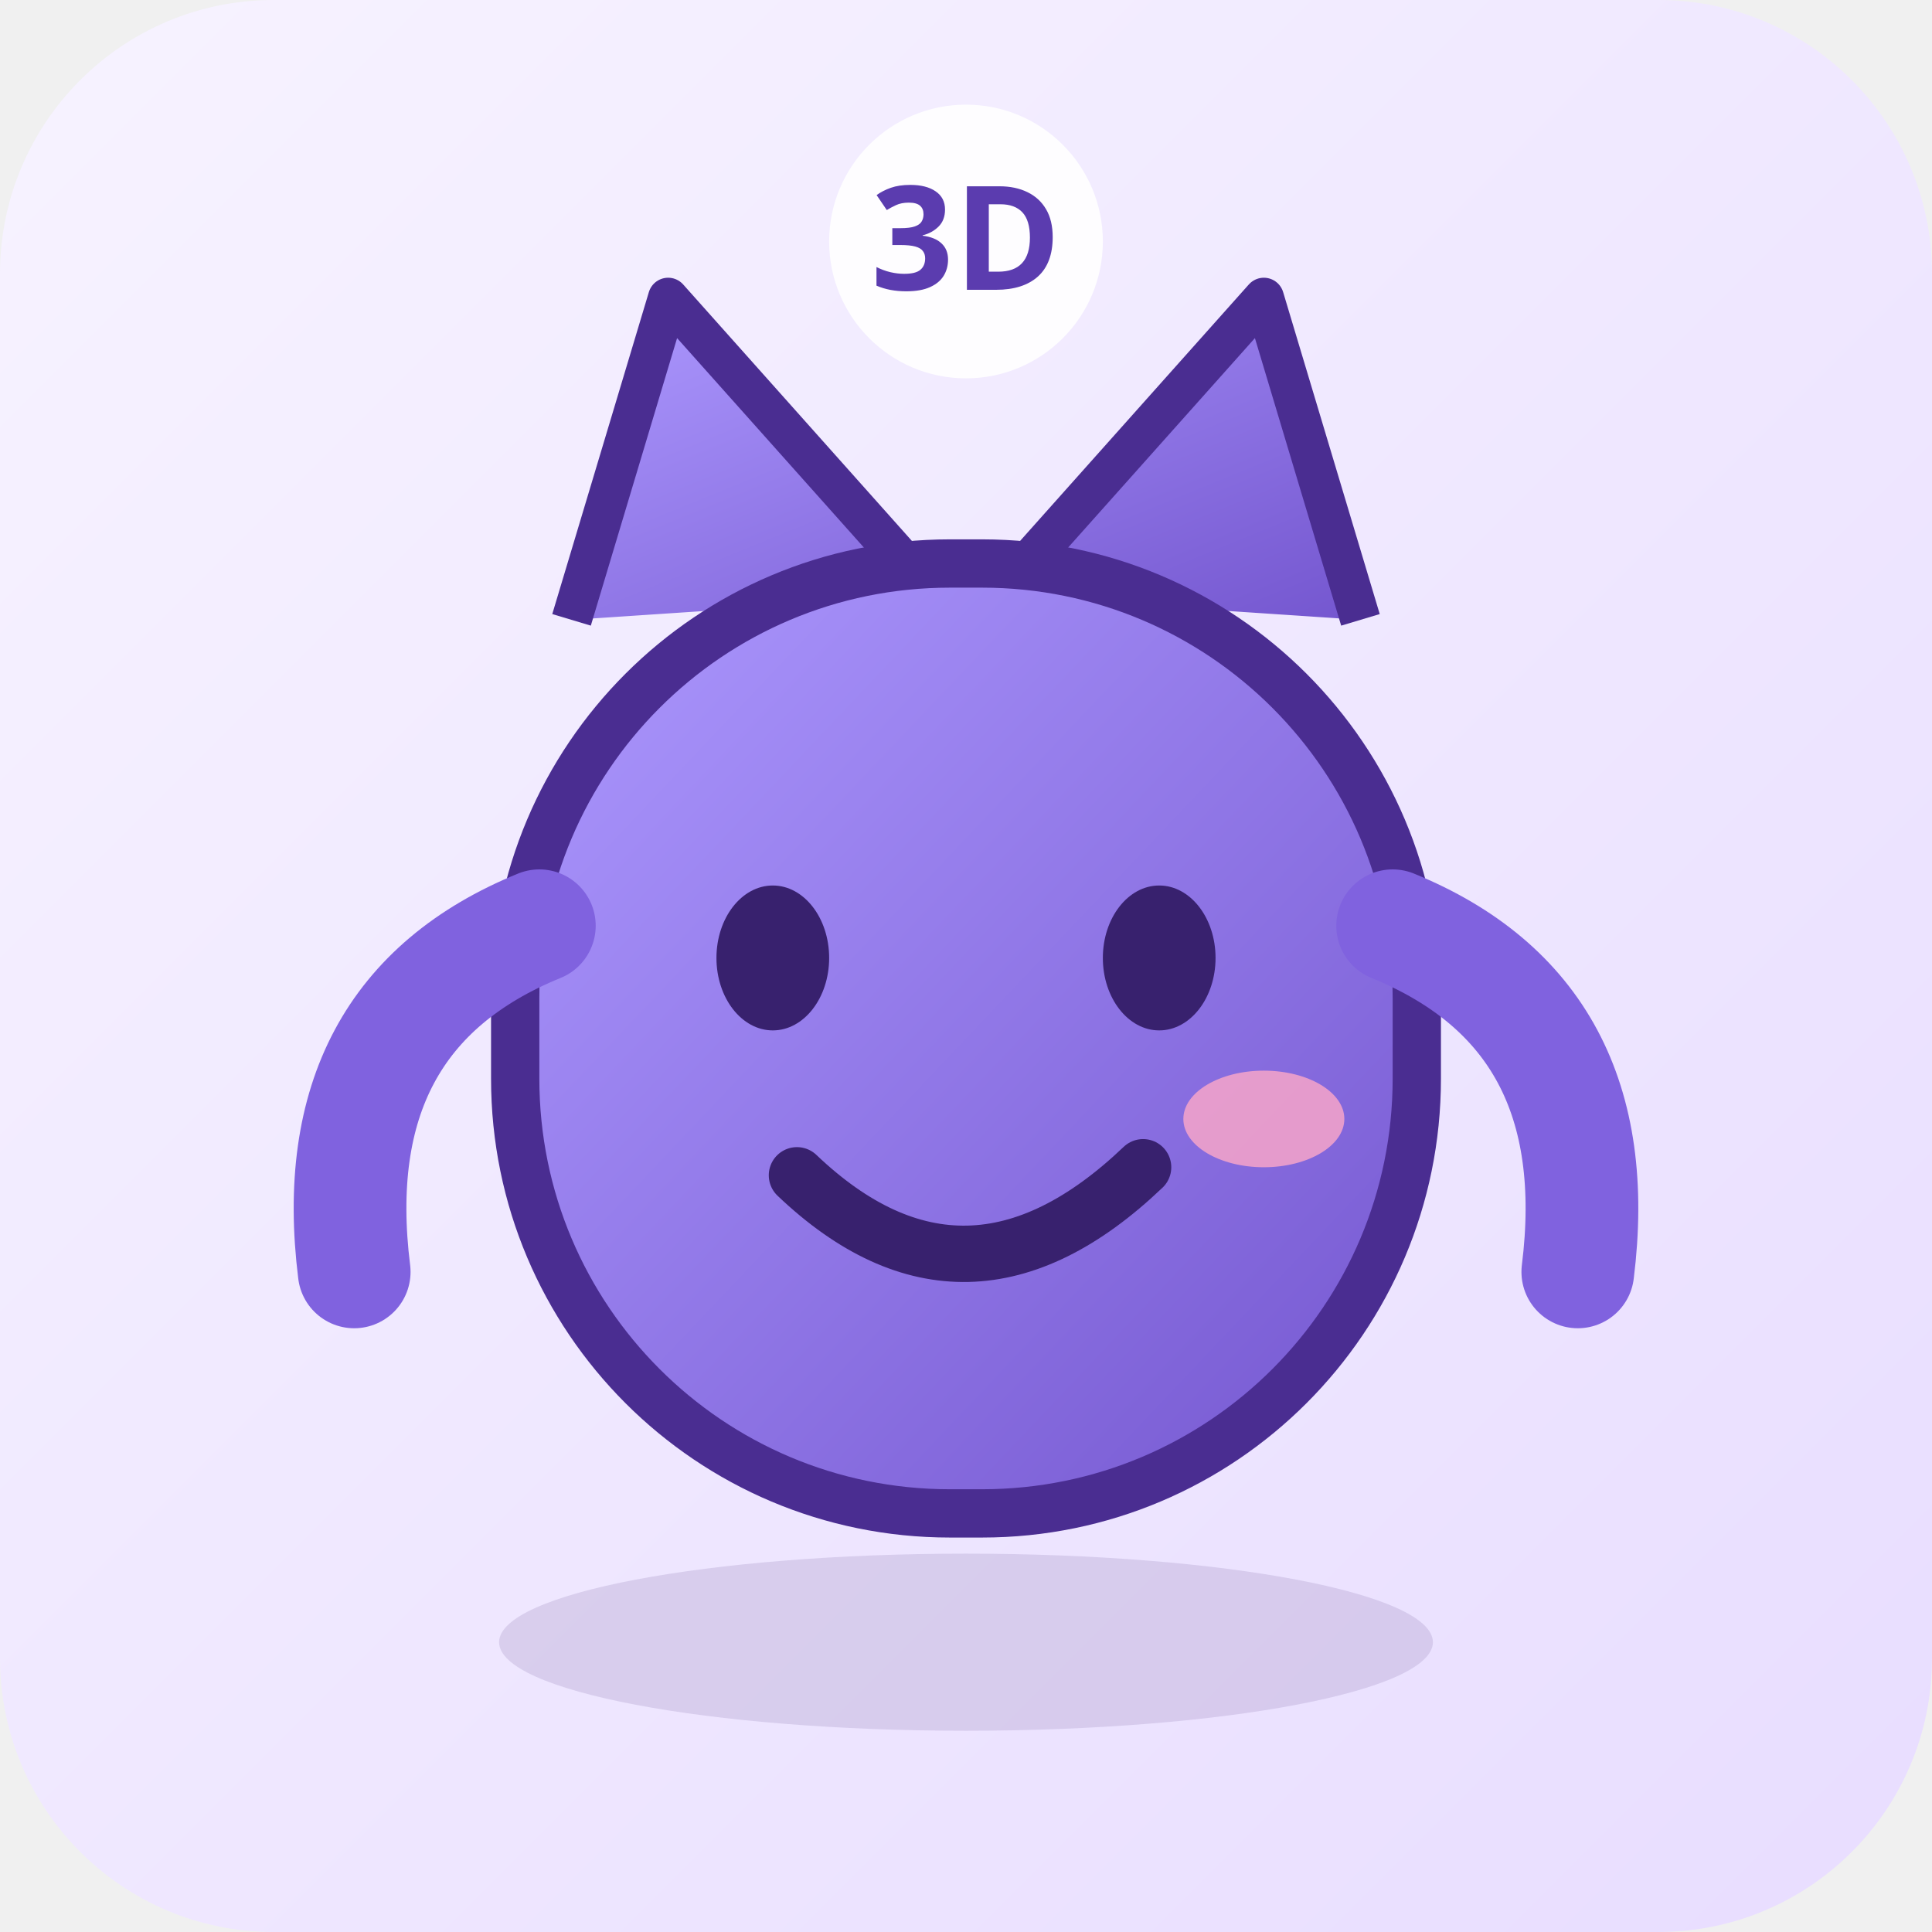
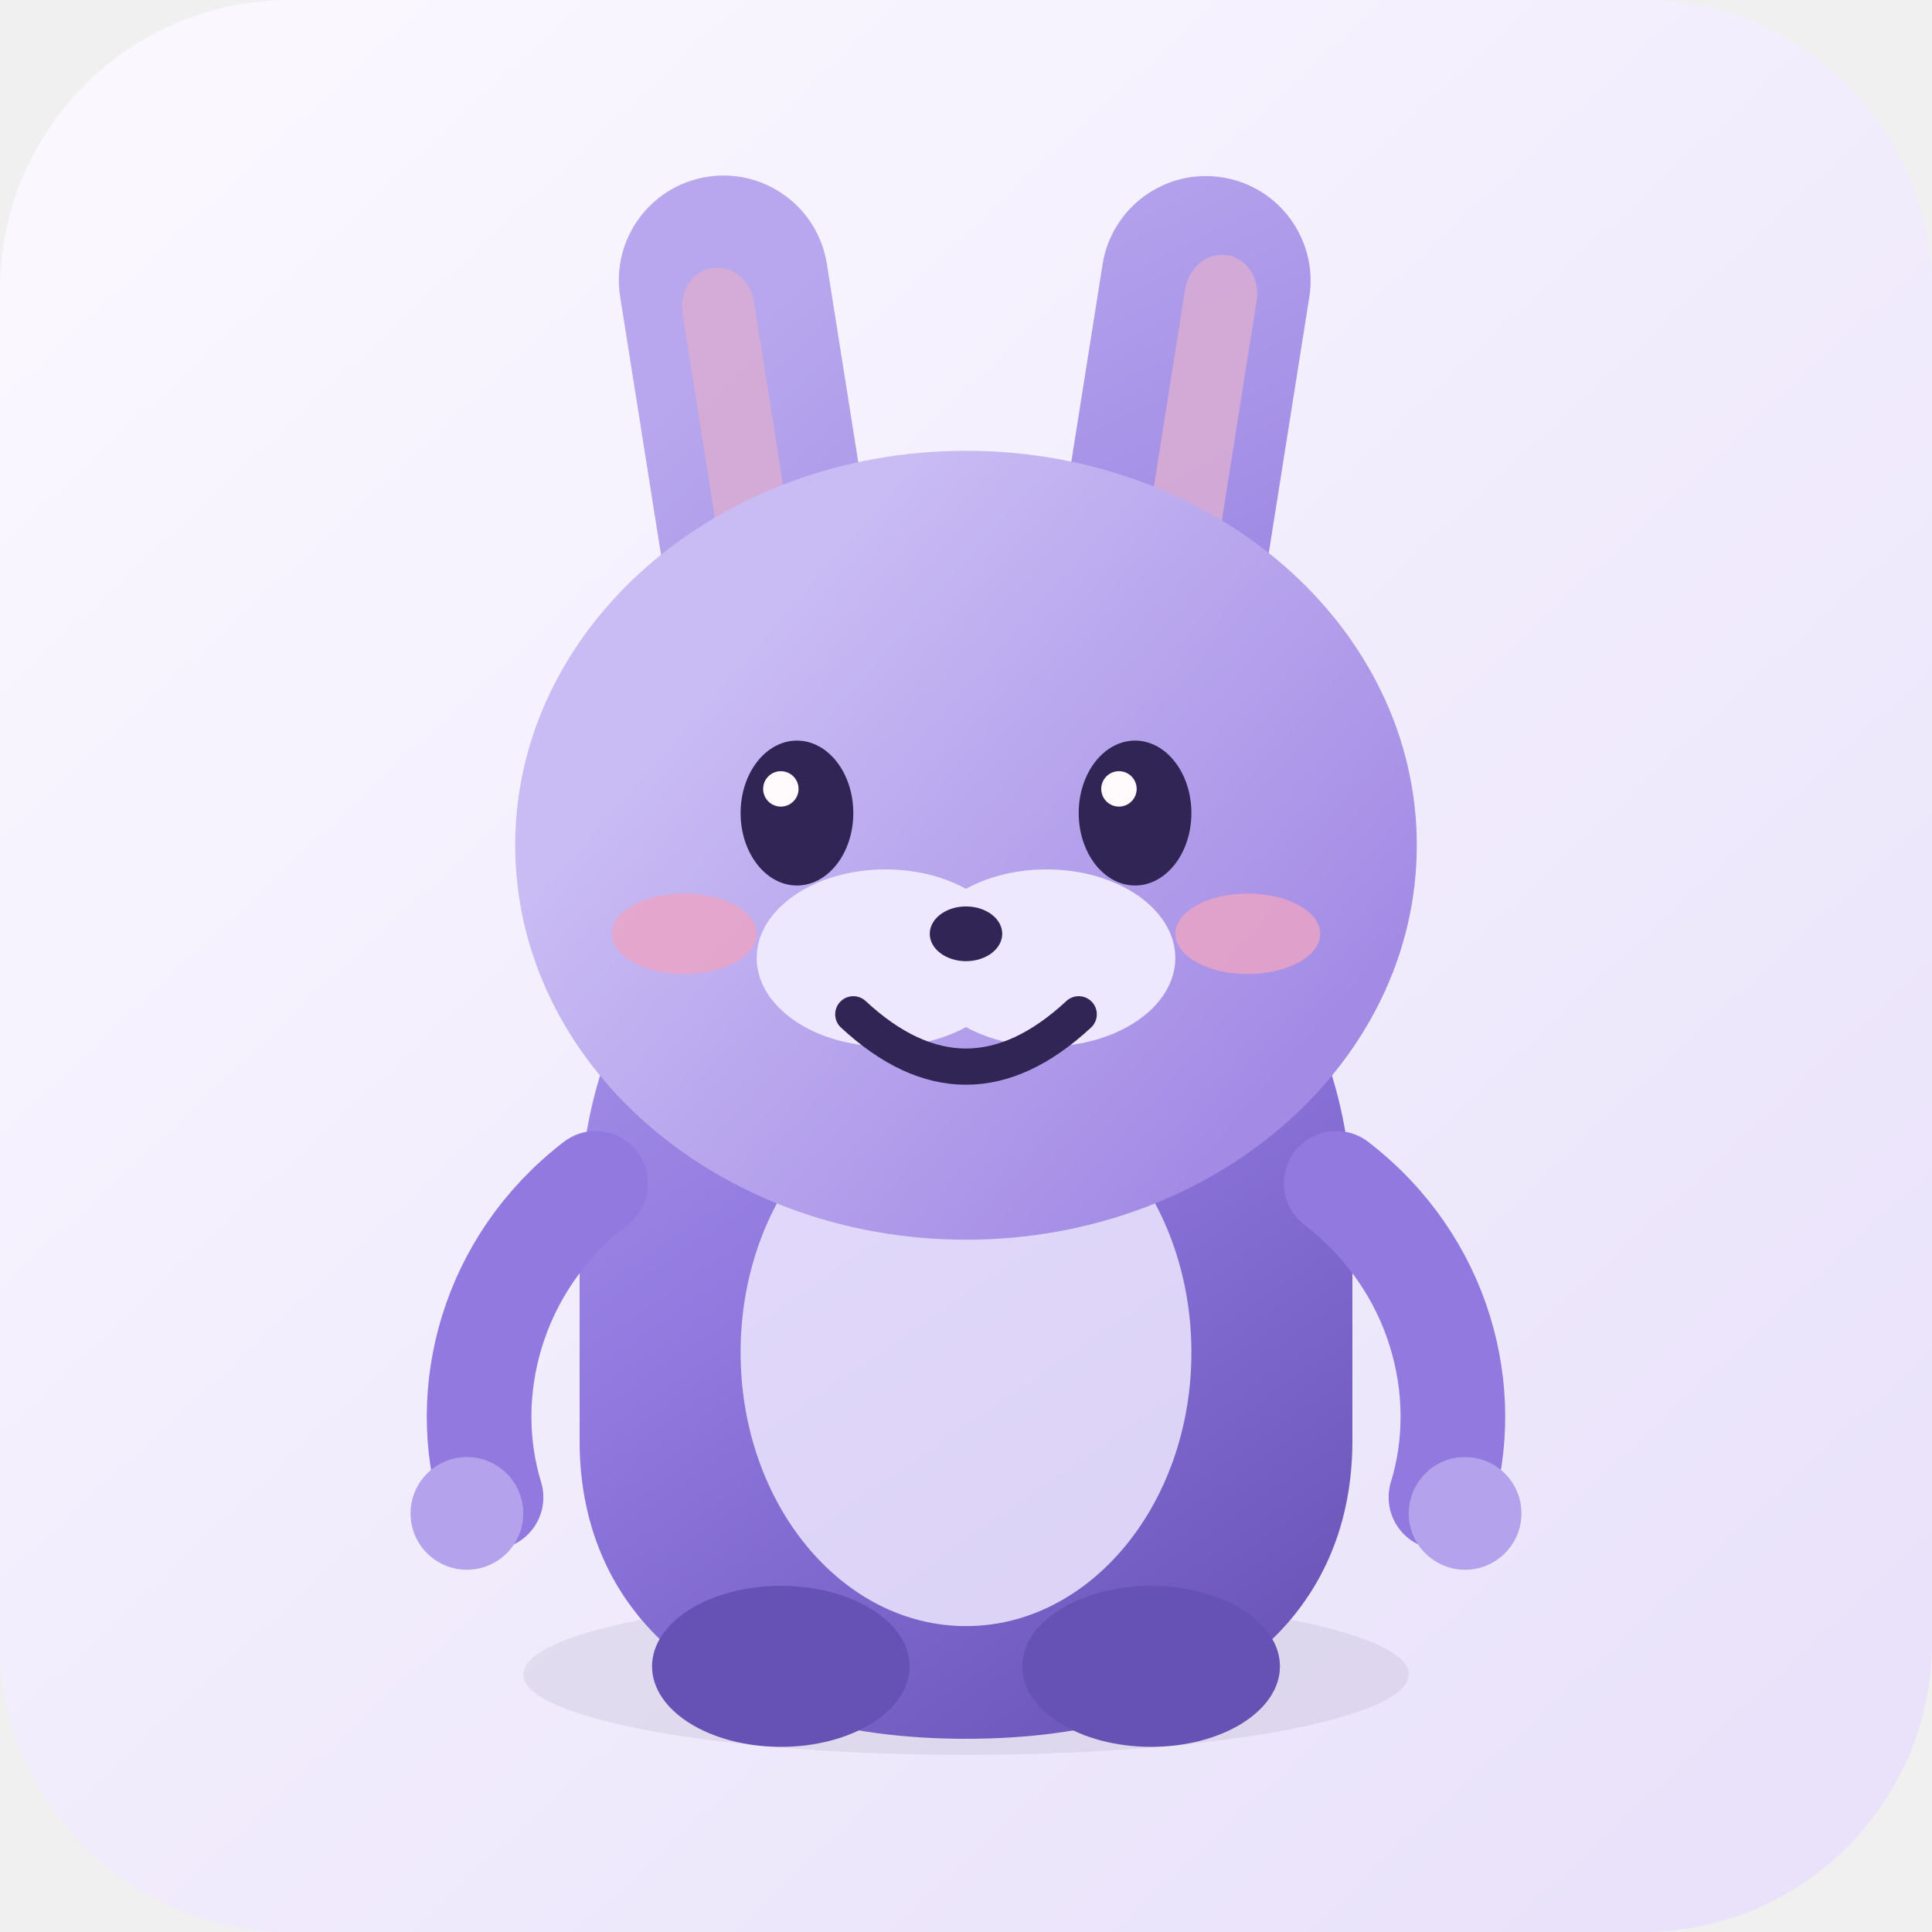
<svg xmlns="http://www.w3.org/2000/svg" viewBox="0 0 240 240" role="img" aria-label="Original 3D Demo Pet preview">
  <defs>
-     <linearGradient id="background" x1="0" y1="0" x2="1" y2="1">
-       <stop offset="0" stop-color="#f7f3ff" />
-       <stop offset="1" stop-color="#e8ddff" />
+     <linearGradient id="background" x1="24" y1="18" x2="216" y2="224" gradientUnits="userSpaceOnUse">
+       <stop stop-color="#faf7ff" />
+       <stop offset="1" stop-color="#e9e2fa" />
    </linearGradient>
-     <linearGradient id="body" x1="0" y1="0" x2="1" y2="1">
-       <stop offset="0" stop-color="#ad99ff" />
-       <stop offset="1" stop-color="#7456cf" />
+     <linearGradient id="fur" x1="74" y1="54" x2="171" y2="195" gradientUnits="userSpaceOnUse">
+       <stop stop-color="#b8a7ee" />
+       <stop offset=".58" stop-color="#9179df" />
+       <stop offset="1" stop-color="#6c56ba" />
+     </linearGradient>
+     <linearGradient id="face" x1="88" y1="86" x2="152" y2="142" gradientUnits="userSpaceOnUse">
+       <stop stop-color="#c9bbf4" />
+       <stop offset="1" stop-color="#a38be5" />
    </linearGradient>
  </defs>
-   <rect width="240" height="240" rx="34" fill="url(#background)" />
-   <ellipse cx="120" cy="204" rx="58" ry="11" fill="#4d357f" opacity=".14" />
-   <path d="M71 77 83 37l33 37M169 77l-12-40-33 37" fill="url(#body)" stroke="#4a2d91" stroke-width="5" stroke-linejoin="round" />
-   <rect x="64" y="70" width="112" height="118" rx="54" fill="url(#body)" stroke="#4a2d91" stroke-width="6" />
-   <ellipse cx="96" cy="119" rx="7" ry="9" fill="#38216e" />
-   <ellipse cx="144" cy="119" rx="7" ry="9" fill="#38216e" />
-   <path d="M99 146q21 20 43-1" fill="none" stroke="#38216e" stroke-width="7" stroke-linecap="round" />
-   <ellipse cx="157" cy="139" rx="10" ry="6" fill="#f5a3ca" opacity=".86" />
-   <path d="M67 115q-27 11-23 43M173 115q27 11 23 43" fill="none" stroke="#8062df" stroke-width="14" stroke-linecap="round" />
-   <circle cx="120" cy="30" r="17" fill="#fff" opacity=".9" />
-   <text x="120" y="36" text-anchor="middle" font-family="system-ui, sans-serif" font-size="18" font-weight="800" fill="#5b3caf">3D</text>
+   <rect width="240" height="240" rx="36" fill="url(#background)" />
+   <ellipse cx="120" cy="208" rx="55" ry="10" fill="#302554" opacity=".08" />
+   <ellipse cx="120" cy="207" rx="39" ry="7" fill="#302554" opacity=".11" />
+   <rect x="75" y="24" width="26" height="69" rx="13" transform="rotate(-9 75 24)" fill="url(#fur)" />
+   <rect x="139" y="20" width="26" height="69" rx="13" transform="rotate(9 139 20)" fill="url(#fur)" />
+   <rect x="84" y="34" width="9" height="45" rx="5" transform="rotate(-9 84 34)" fill="#d8acd4" opacity=".88" />
+   <rect x="148" y="31" width="9" height="45" rx="5" transform="rotate(9 148 31)" fill="#d8acd4" opacity=".88" />
+   <path d="M72 151c0-30 21-52 48-52s48 22 48 52v28c0 22-17 37-48 37s-48-15-48-37z" fill="url(#fur)" />
+   <ellipse cx="120" cy="168" rx="28" ry="34" fill="#eee8ff" opacity=".84" />
+   <path d="M74 147c-13 10-17 26-13 39" fill="none" stroke="#9179df" stroke-width="13" stroke-linecap="round" />
+   <path d="M166 147c13 10 17 26 13 39" fill="none" stroke="#9179df" stroke-width="13" stroke-linecap="round" />
+   <circle cx="58" cy="188" r="7" fill="#b5a2ed" />
+   <circle cx="182" cy="188" r="7" fill="#b5a2ed" />
+   <ellipse cx="97" cy="207" rx="16" ry="10" fill="#6652b4" />
+   <ellipse cx="143" cy="207" rx="16" ry="10" fill="#6652b4" />
+   <ellipse cx="120" cy="105" rx="56" ry="49" fill="url(#face)" />
+   <ellipse cx="110" cy="119" rx="16" ry="11" fill="#eee8ff" />
+   <ellipse cx="130" cy="119" rx="16" ry="11" fill="#eee8ff" />
+   <ellipse cx="99" cy="101" rx="7" ry="9" fill="#302554" />
+   <ellipse cx="141" cy="101" rx="7" ry="9" fill="#302554" />
+   <circle cx="97" cy="98" r="2.2" fill="#fffafc" />
+   <circle cx="139" cy="98" r="2.2" fill="#fffafc" />
+   <ellipse cx="85" cy="116" rx="9" ry="5" fill="#eba4c5" opacity=".82" />
+   <ellipse cx="155" cy="116" rx="9" ry="5" fill="#eba4c5" opacity=".82" />
+   <ellipse cx="120" cy="116" rx="4.5" ry="3.4" fill="#302554" />
+   <path d="M106 126q14 13 28 0" fill="none" stroke="#302554" stroke-width="4.5" stroke-linecap="round" />
</svg>
